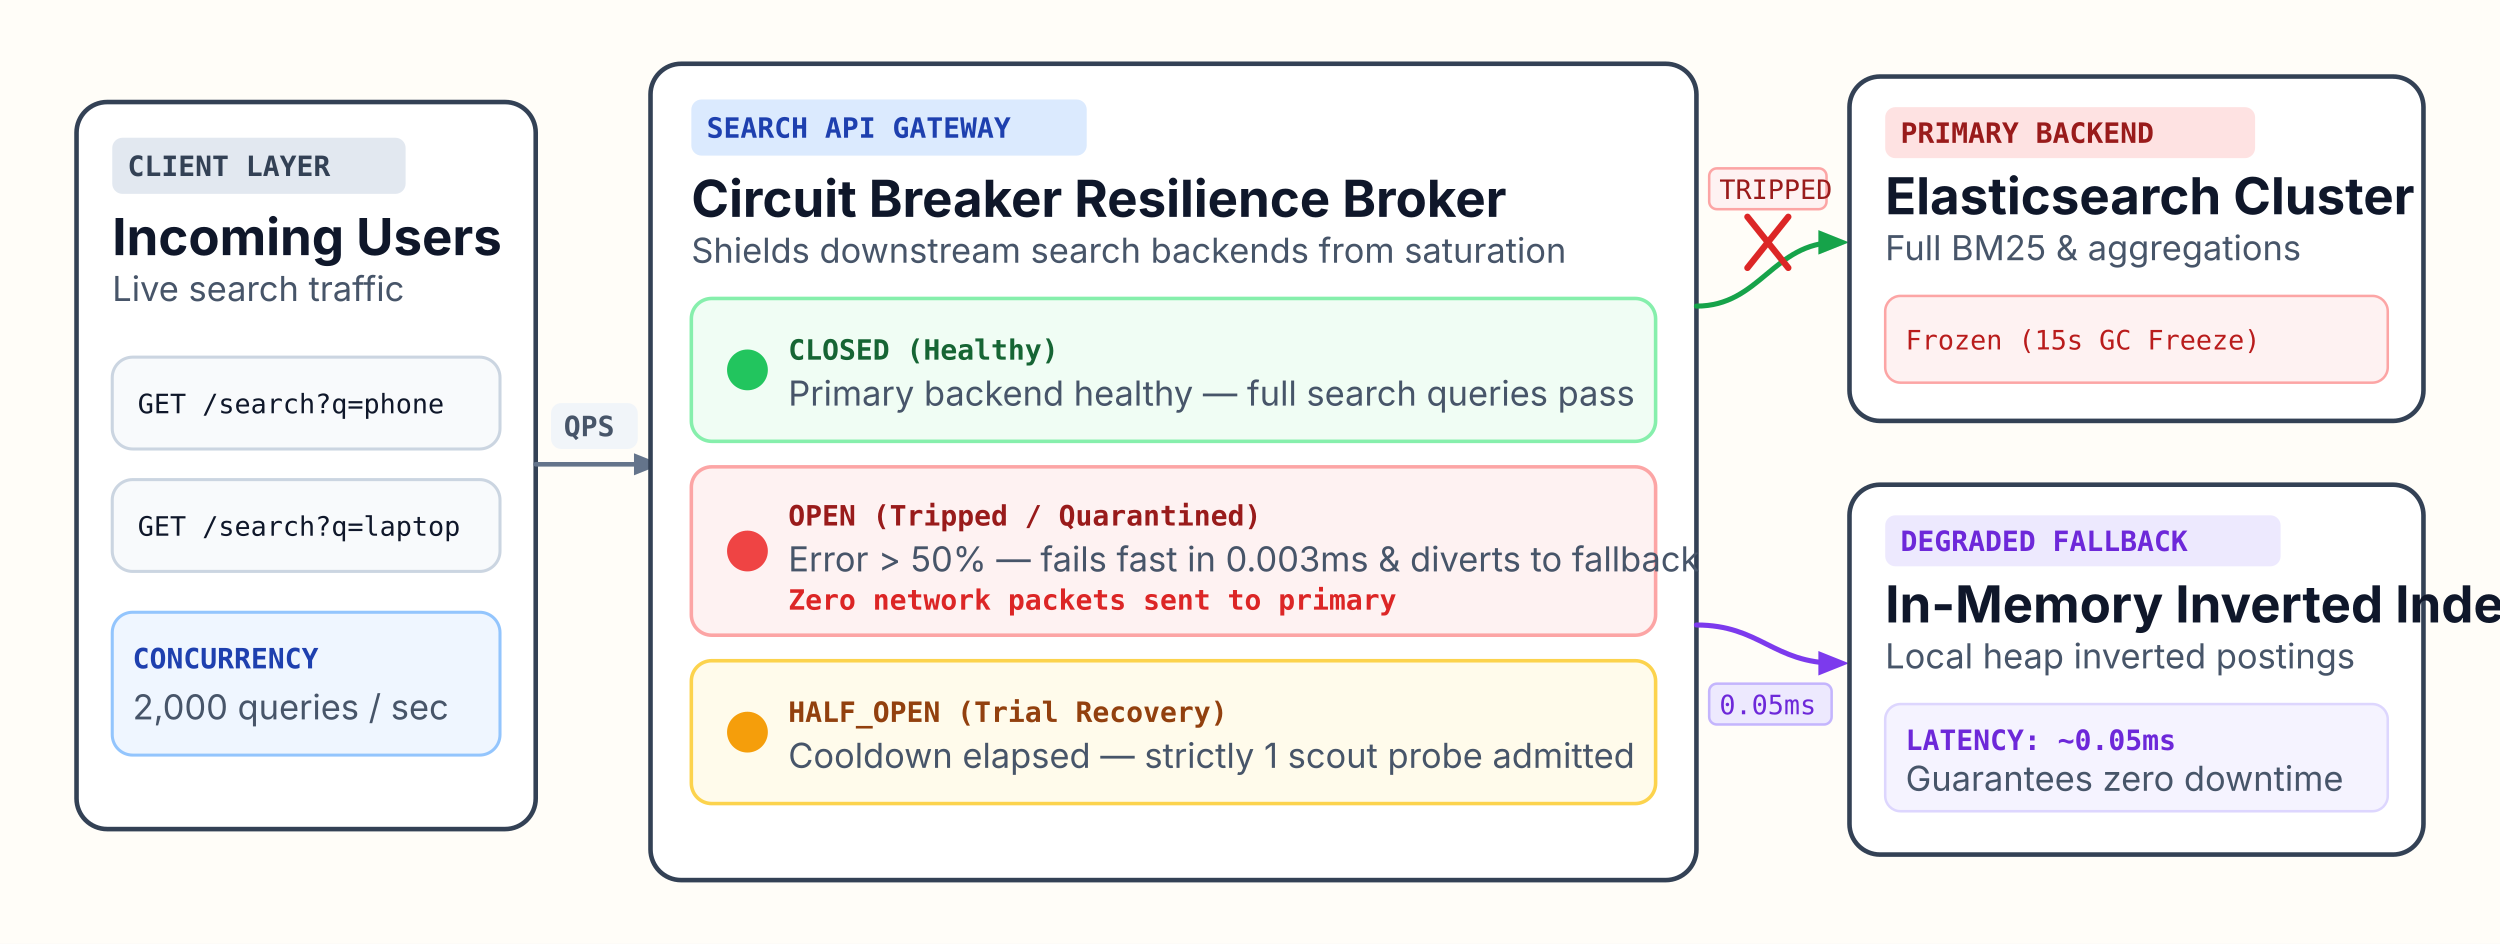
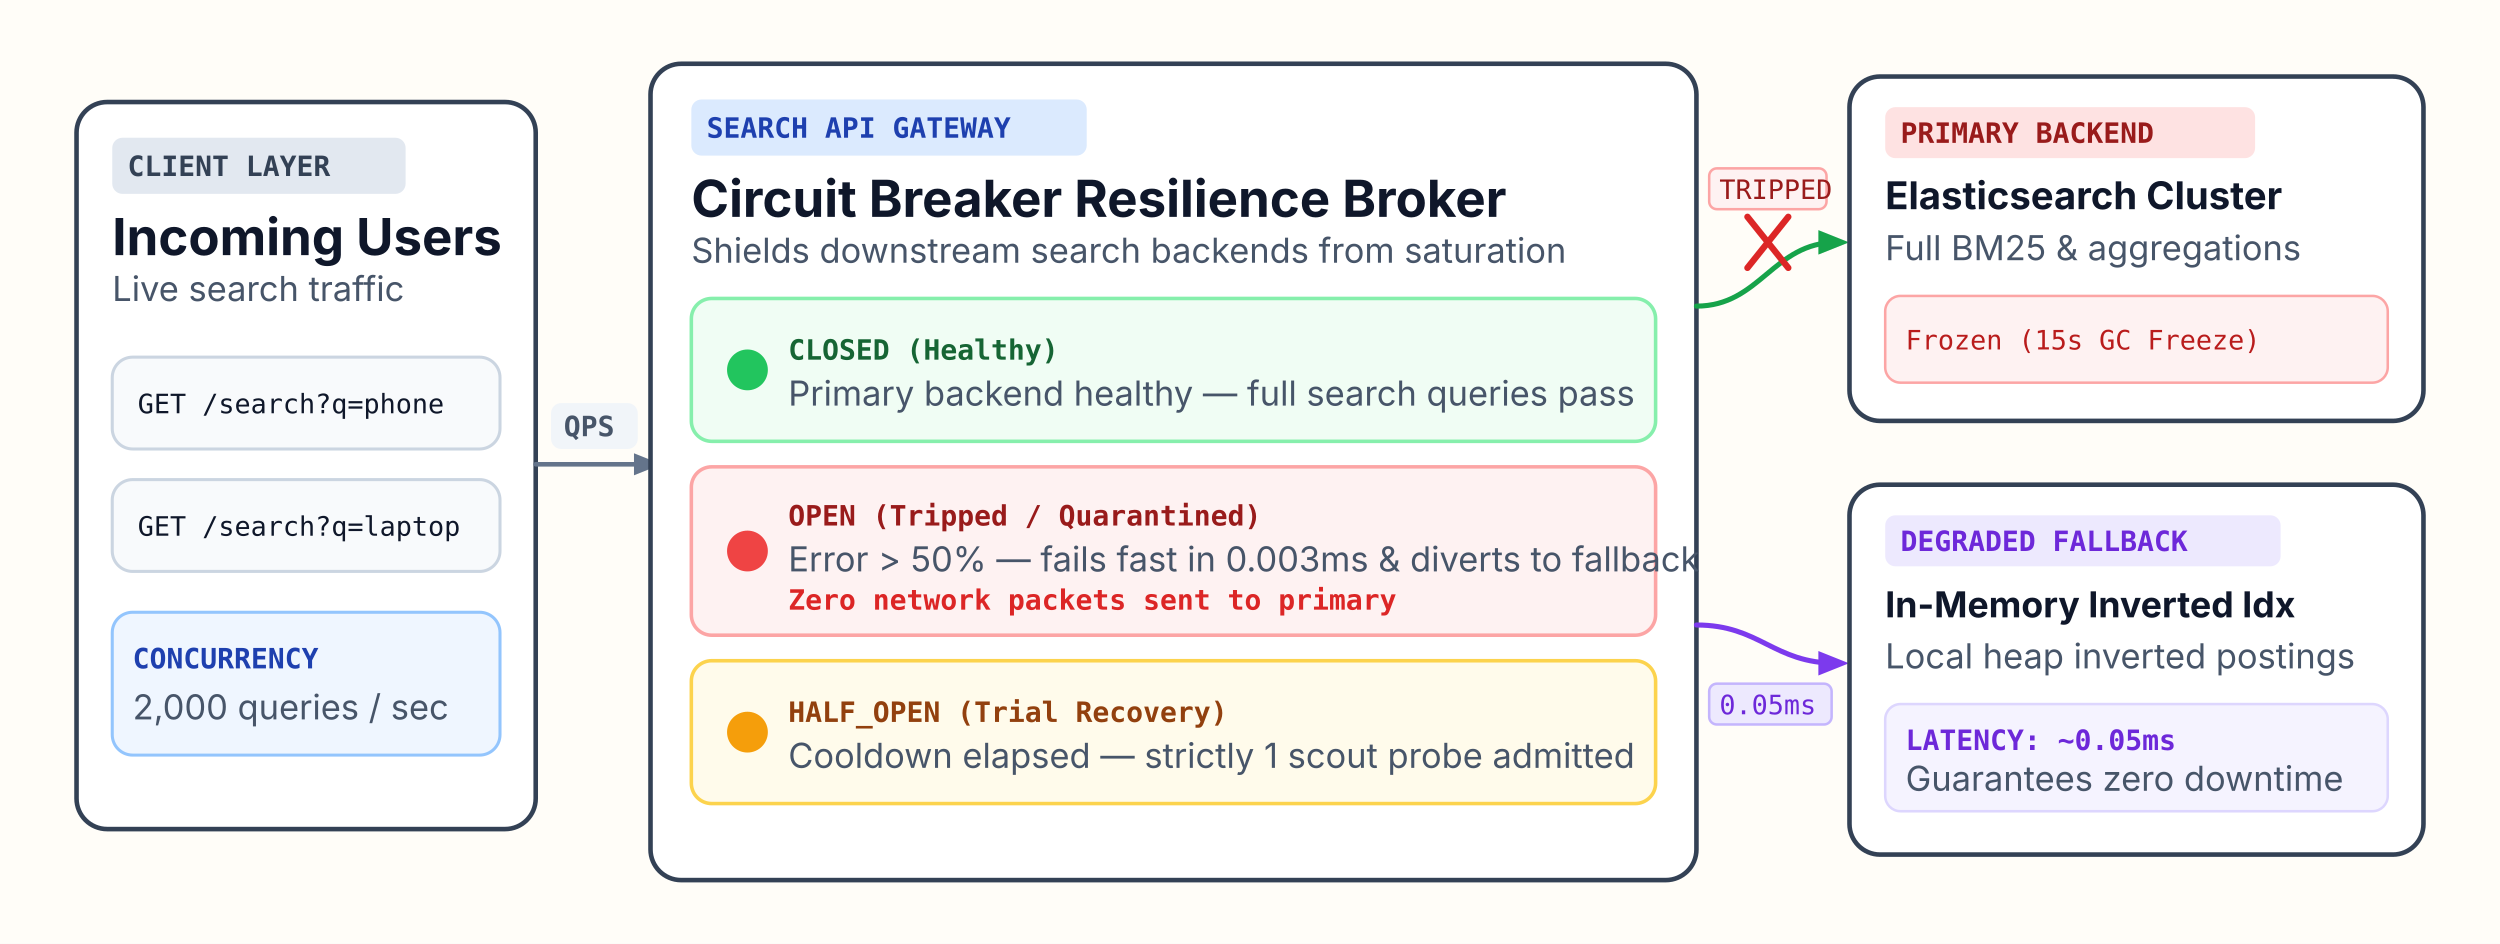
<svg xmlns="http://www.w3.org/2000/svg" viewBox="0 0 980 370" width="100%" height="100%">
  <defs>
    <style>
      .bg { fill: #FFFDF8; }
      .sketch-box { fill: #FFFFFF; stroke: #334155; stroke-width: 1.8; stroke-linecap: round; stroke-linejoin: round; rx: 12; }
      .txt-badge { font-family: "SFMono-Regular", Consolas, monospace; font-size: 11px; font-weight: 700; }
      .txt-title { font-family: "Caveat", "Virgil", "Comic Neue", -apple-system, sans-serif; font-size: 20px; font-weight: 700; fill: #0F172A; }
      .txt-sub { font-family: "Caveat", "Virgil", "Comic Neue", -apple-system, sans-serif; font-size: 13.5px; fill: #475569; }
      .txt-code { font-family: "SFMono-Regular", Consolas, monospace; font-size: 10.5px; }
      .flow-arrow { stroke: #64748B; stroke-width: 1.8; stroke-linecap: round; stroke-linejoin: round; fill: none; }
      .flow-green { stroke: #16A34A; stroke-width: 2; stroke-linecap: round; fill: none; }
      .flow-purple { stroke: #7C3AED; stroke-width: 2; stroke-linecap: round; fill: none; }
    </style>
    <marker id="arr" viewBox="0 0 10 10" refX="6" refY="5" markerWidth="6" markerHeight="6" orient="auto">
      <path d="M 0 1 L 10 5 L 0 9 z" fill="#64748B" />
    </marker>
    <marker id="arr-green" viewBox="0 0 10 10" refX="6" refY="5" markerWidth="6" markerHeight="6" orient="auto">
      <path d="M 0 1 L 10 5 L 0 9 z" fill="#16A34A" />
    </marker>
    <marker id="arr-purple" viewBox="0 0 10 10" refX="6" refY="5" markerWidth="6" markerHeight="6" orient="auto">
      <path d="M 0 1 L 10 5 L 0 9 z" fill="#7C3AED" />
    </marker>
  </defs>
  <rect width="980" height="370" class="bg" />
  <g transform="translate(30, 40)">
    <rect width="180" height="285" class="sketch-box" />
    <rect x="14" y="14" width="115" height="22" rx="4" fill="#E2E8F0" />
    <text x="20" y="29" class="txt-badge" fill="#334155">CLIENT LAYER</text>
    <text x="14" y="60" class="txt-title">Incoming Users</text>
    <text x="14" y="78" class="txt-sub">Live search traffic</text>
    <rect x="14" y="100" width="152" height="36" rx="8" fill="#F8FAFC" stroke="#CBD5E1" stroke-width="1.2" />
    <text x="24" y="122" class="txt-code" fill="#0F172A">GET /search?q=phone</text>
    <rect x="14" y="148" width="152" height="36" rx="8" fill="#F8FAFC" stroke="#CBD5E1" stroke-width="1.2" />
    <text x="24" y="170" class="txt-code" fill="#0F172A">GET /search?q=laptop</text>
    <rect x="14" y="200" width="152" height="56" rx="8" fill="#EFF6FF" stroke="#93C5FD" stroke-width="1.2" />
    <text x="22" y="222" class="txt-badge" fill="#1E40AF">CONCURRENCY</text>
    <text x="22" y="242" class="txt-sub">2,000 queries / sec</text>
  </g>
  <path d="M 210 182 L 255 182" class="flow-arrow" marker-end="url(#arr)" />
  <rect x="216" y="158" width="34" height="18" rx="4" fill="#F1F5F9" />
  <text x="221" y="171" class="txt-badge" fill="#475569">QPS</text>
  <g transform="translate(255, 25)">
    <rect width="410" height="320" class="sketch-box" stroke="#2563EB" stroke-width="2" />
    <rect x="16" y="14" width="155" height="22" rx="4" fill="#DBEAFE" />
    <text x="22" y="29" class="txt-badge" fill="#1E40AF">SEARCH API GATEWAY</text>
    <text x="16" y="60" class="txt-title">Circuit Breaker Resilience Broker</text>
    <text x="16" y="78" class="txt-sub">Shields downstream search backends from saturation</text>
    <g transform="translate(16, 92)">
      <rect width="378" height="56" rx="8" fill="#F0FDF4" stroke="#86EFAC" stroke-width="1.4" />
      <circle cx="22" cy="28" r="8" fill="#22C55E" />
      <text x="38" y="24" class="txt-badge" fill="#166534">CLOSED (Healthy)</text>
      <text x="38" y="42" class="txt-sub">Primary backend healthy — full search queries pass</text>
    </g>
    <g transform="translate(16, 158)">
      <rect width="378" height="66" rx="8" fill="#FEF2F2" stroke="#FCA5A5" stroke-width="1.4" />
      <circle cx="22" cy="33" r="8" fill="#EF4444" />
      <text x="38" y="23" class="txt-badge" fill="#991B1B">OPEN (Tripped / Quarantined)</text>
      <text x="38" y="41" class="txt-sub">Error &gt; 50% — fails fast in 0.003ms &amp; diverts to fallback</text>
      <text x="38" y="56" class="txt-badge" fill="#DC2626">Zero network packets sent to primary</text>
    </g>
    <g transform="translate(16, 234)">
      <rect width="378" height="56" rx="8" fill="#FFFBEB" stroke="#FCD34D" stroke-width="1.4" />
      <circle cx="22" cy="28" r="8" fill="#F59E0B" />
      <text x="38" y="24" class="txt-badge" fill="#92400E">HALF_OPEN (Trial Recovery)</text>
      <text x="38" y="42" class="txt-sub">Cooldown elapsed — strictly 1 scout probe admitted</text>
    </g>
  </g>
  <path d="M 665 120 C 690 120, 695 95, 720 95" class="flow-green" marker-end="url(#arr-green)" />
  <path d="M 685 85 L 701 105" stroke="#DC2626" stroke-width="2.5" stroke-linecap="round" />
  <path d="M 701 85 L 685 105" stroke="#DC2626" stroke-width="2.5" stroke-linecap="round" />
  <rect x="670" y="66" width="46" height="16" rx="3" fill="#FEF2F2" stroke="#FCA5A5" stroke-width="1" />
  <text x="674" y="78" class="txt-code" fill="#991B1B" font-size="9px">TRIPPED</text>
  <path d="M 665 245 C 690 245, 695 260, 720 260" class="flow-purple" marker-end="url(#arr-purple)" />
  <rect x="670" y="268" width="48" height="16" rx="3" fill="#EDE9FE" stroke="#C4B5FD" stroke-width="1" />
  <text x="674" y="280" class="txt-code" fill="#6D28D9" font-size="9px">0.05ms</text>
  <g transform="translate(725, 30)">
    <rect width="225" height="135" class="sketch-box" fill="#FFFFFF" stroke="#EF4444" stroke-width="1.6" />
    <rect x="14" y="12" width="145" height="20" rx="4" fill="#FEE2E2" />
    <text x="20" y="26" class="txt-badge" fill="#991B1B">PRIMARY BACKEND</text>
-     <text x="14" y="54" class="txt-title">Elasticsearch Cluster</text>
+     <text x="14" y="52" class="txt-title" font-size="15px" style="font-size: 15px; font-weight: 700;">Elasticsearch Cluster</text>
    <text x="14" y="72" class="txt-sub">Full BM25 &amp; aggregations</text>
    <rect x="14" y="86" width="197" height="34" rx="6" fill="#FEF2F2" stroke="#FCA5A5" stroke-width="1" />
    <text x="22" y="107" class="txt-code" fill="#B91C1C">Frozen (15s GC Freeze)</text>
  </g>
  <g transform="translate(725, 190)">
    <rect width="225" height="145" class="sketch-box" fill="#FAF5FF" stroke="#7C3AED" stroke-width="1.6" />
    <rect x="14" y="12" width="155" height="20" rx="4" fill="#EDE9FE" />
    <text x="20" y="26" class="txt-badge" fill="#6D28D9">DEGRADED FALLBACK</text>
-     <text x="14" y="54" class="txt-title">In-Memory Inverted Index</text>
+     <text x="14" y="52" class="txt-title" font-size="14px" style="font-size: 14px; font-weight: 700;">In-Memory Inverted Idx</text>
    <text x="14" y="72" class="txt-sub">Local heap inverted postings</text>
    <rect x="14" y="86" width="197" height="42" rx="6" fill="#F5F3FF" stroke="#DDD6FE" stroke-width="1" />
    <text x="22" y="104" class="txt-badge" fill="#6D28D9">LATENCY: ~0.05ms</text>
    <text x="22" y="120" class="txt-sub">Guarantees zero downtime</text>
  </g>
</svg>
